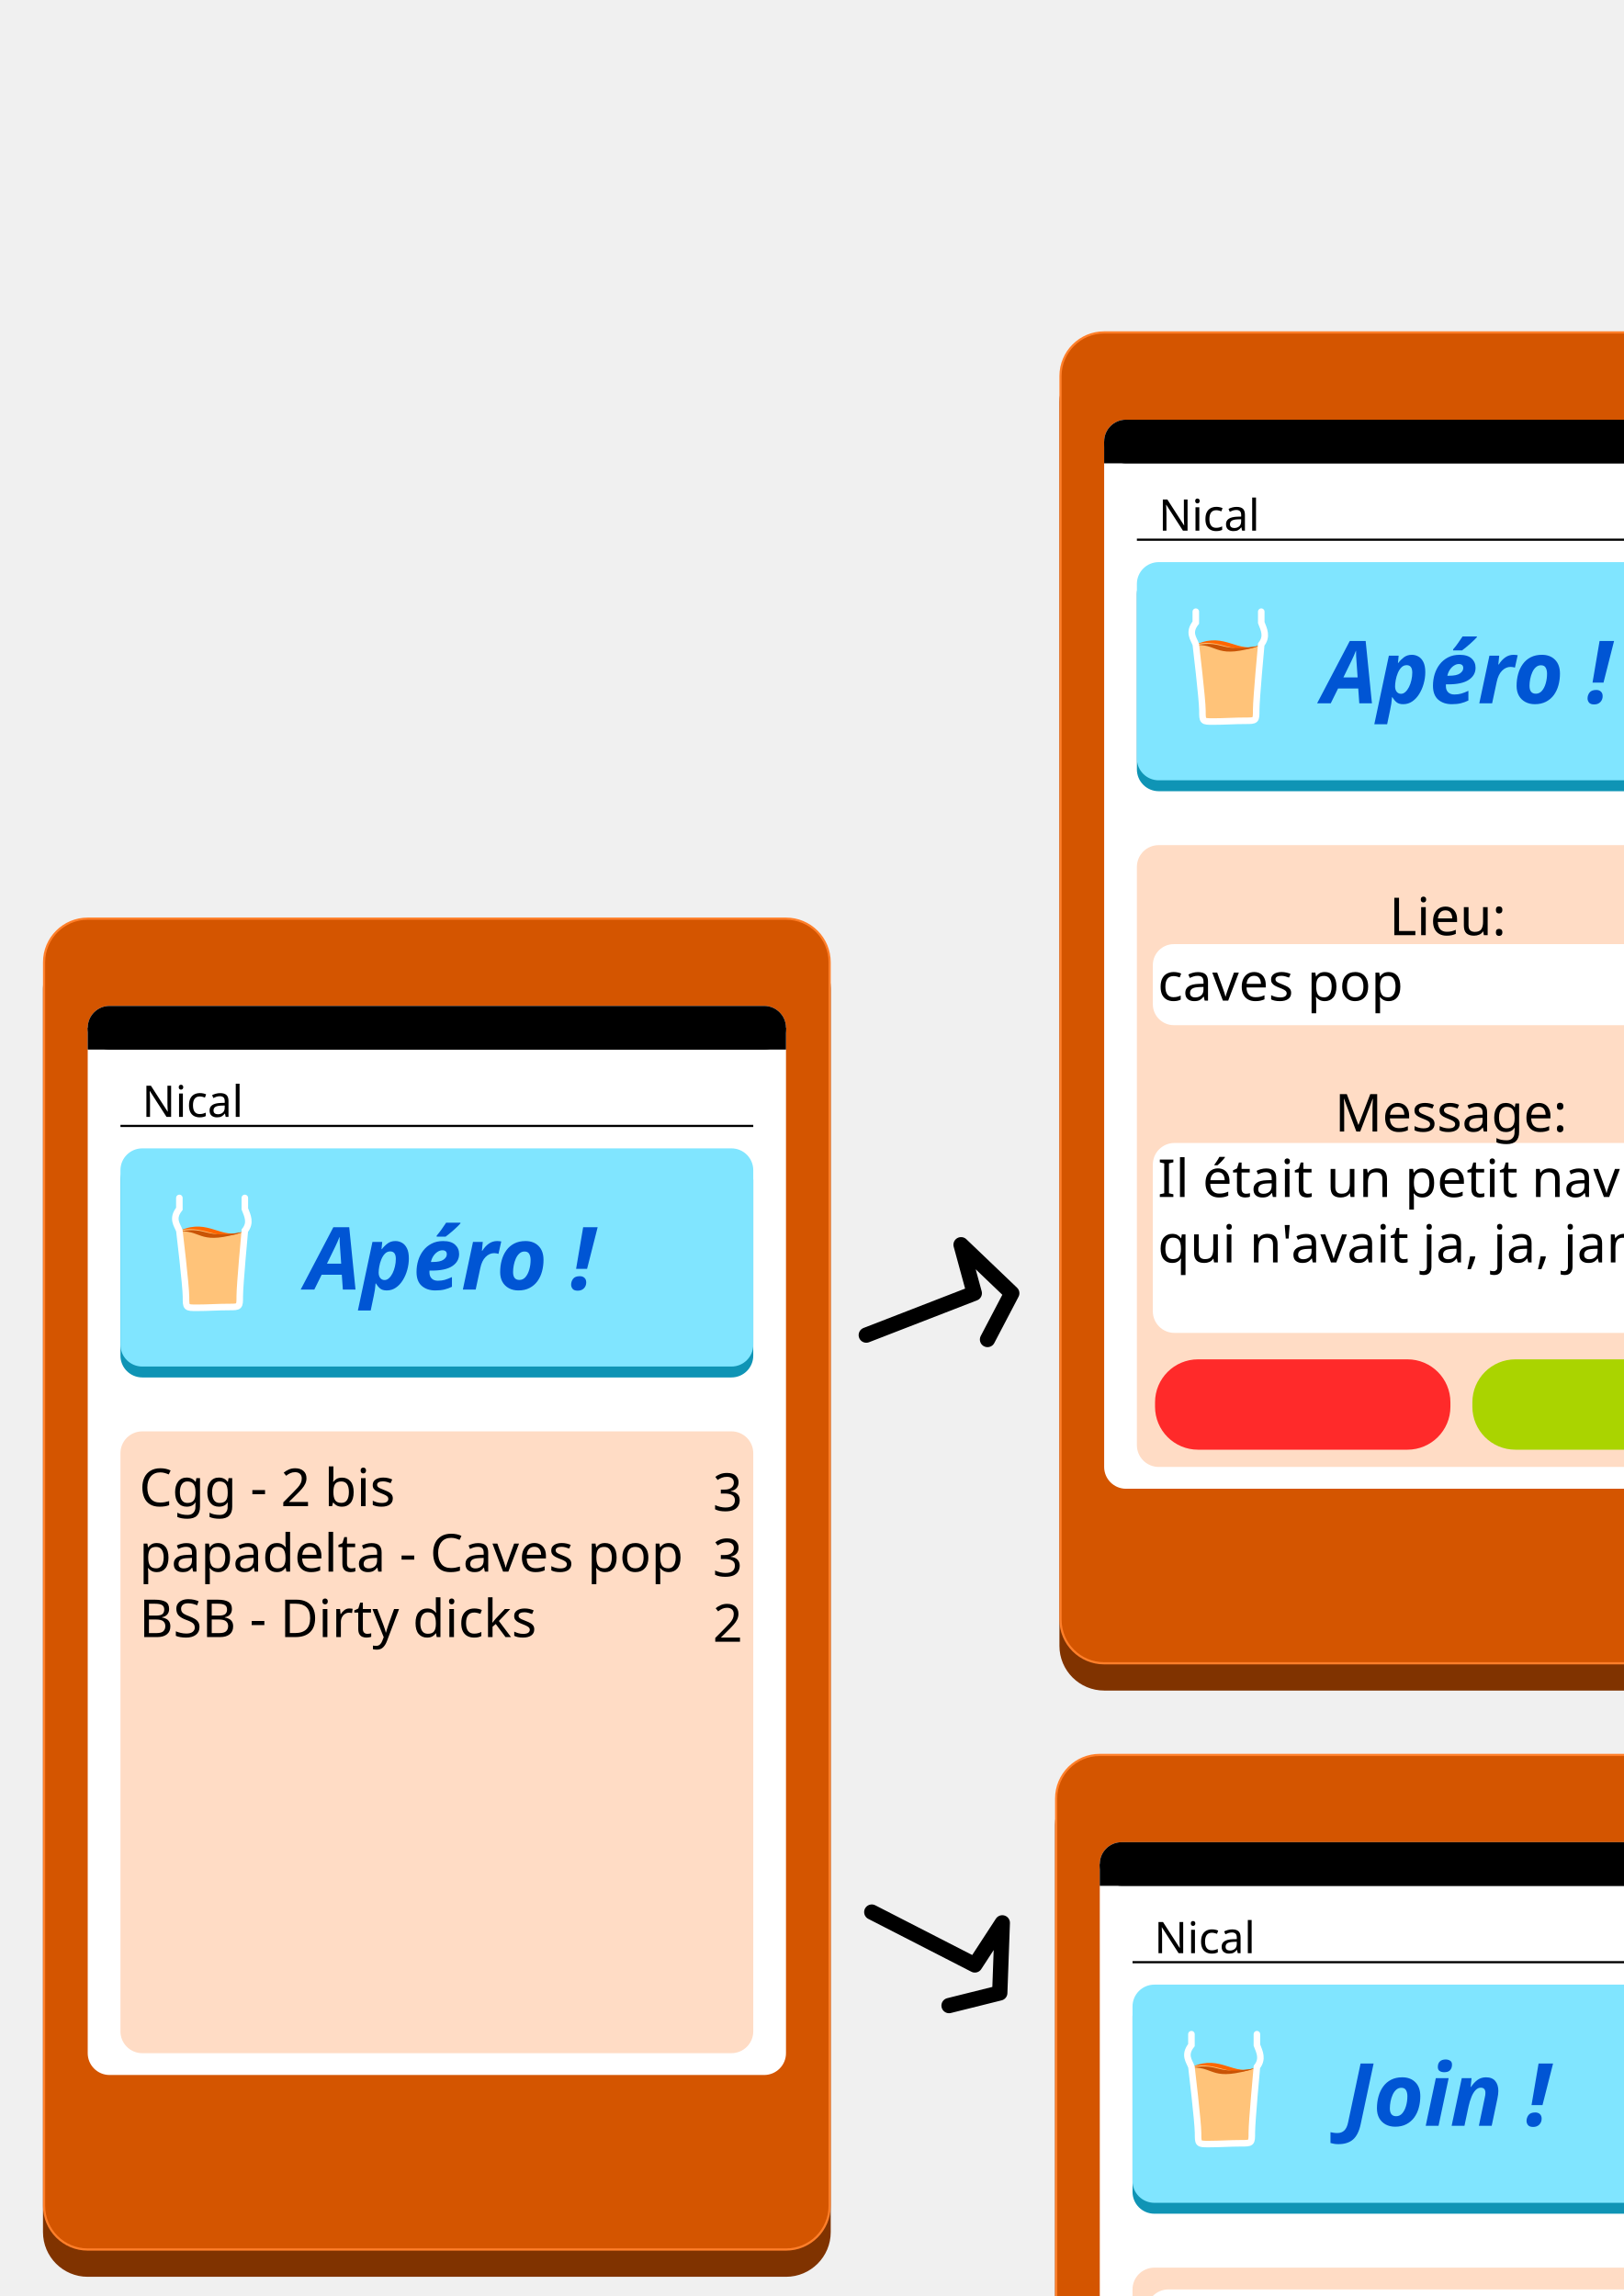
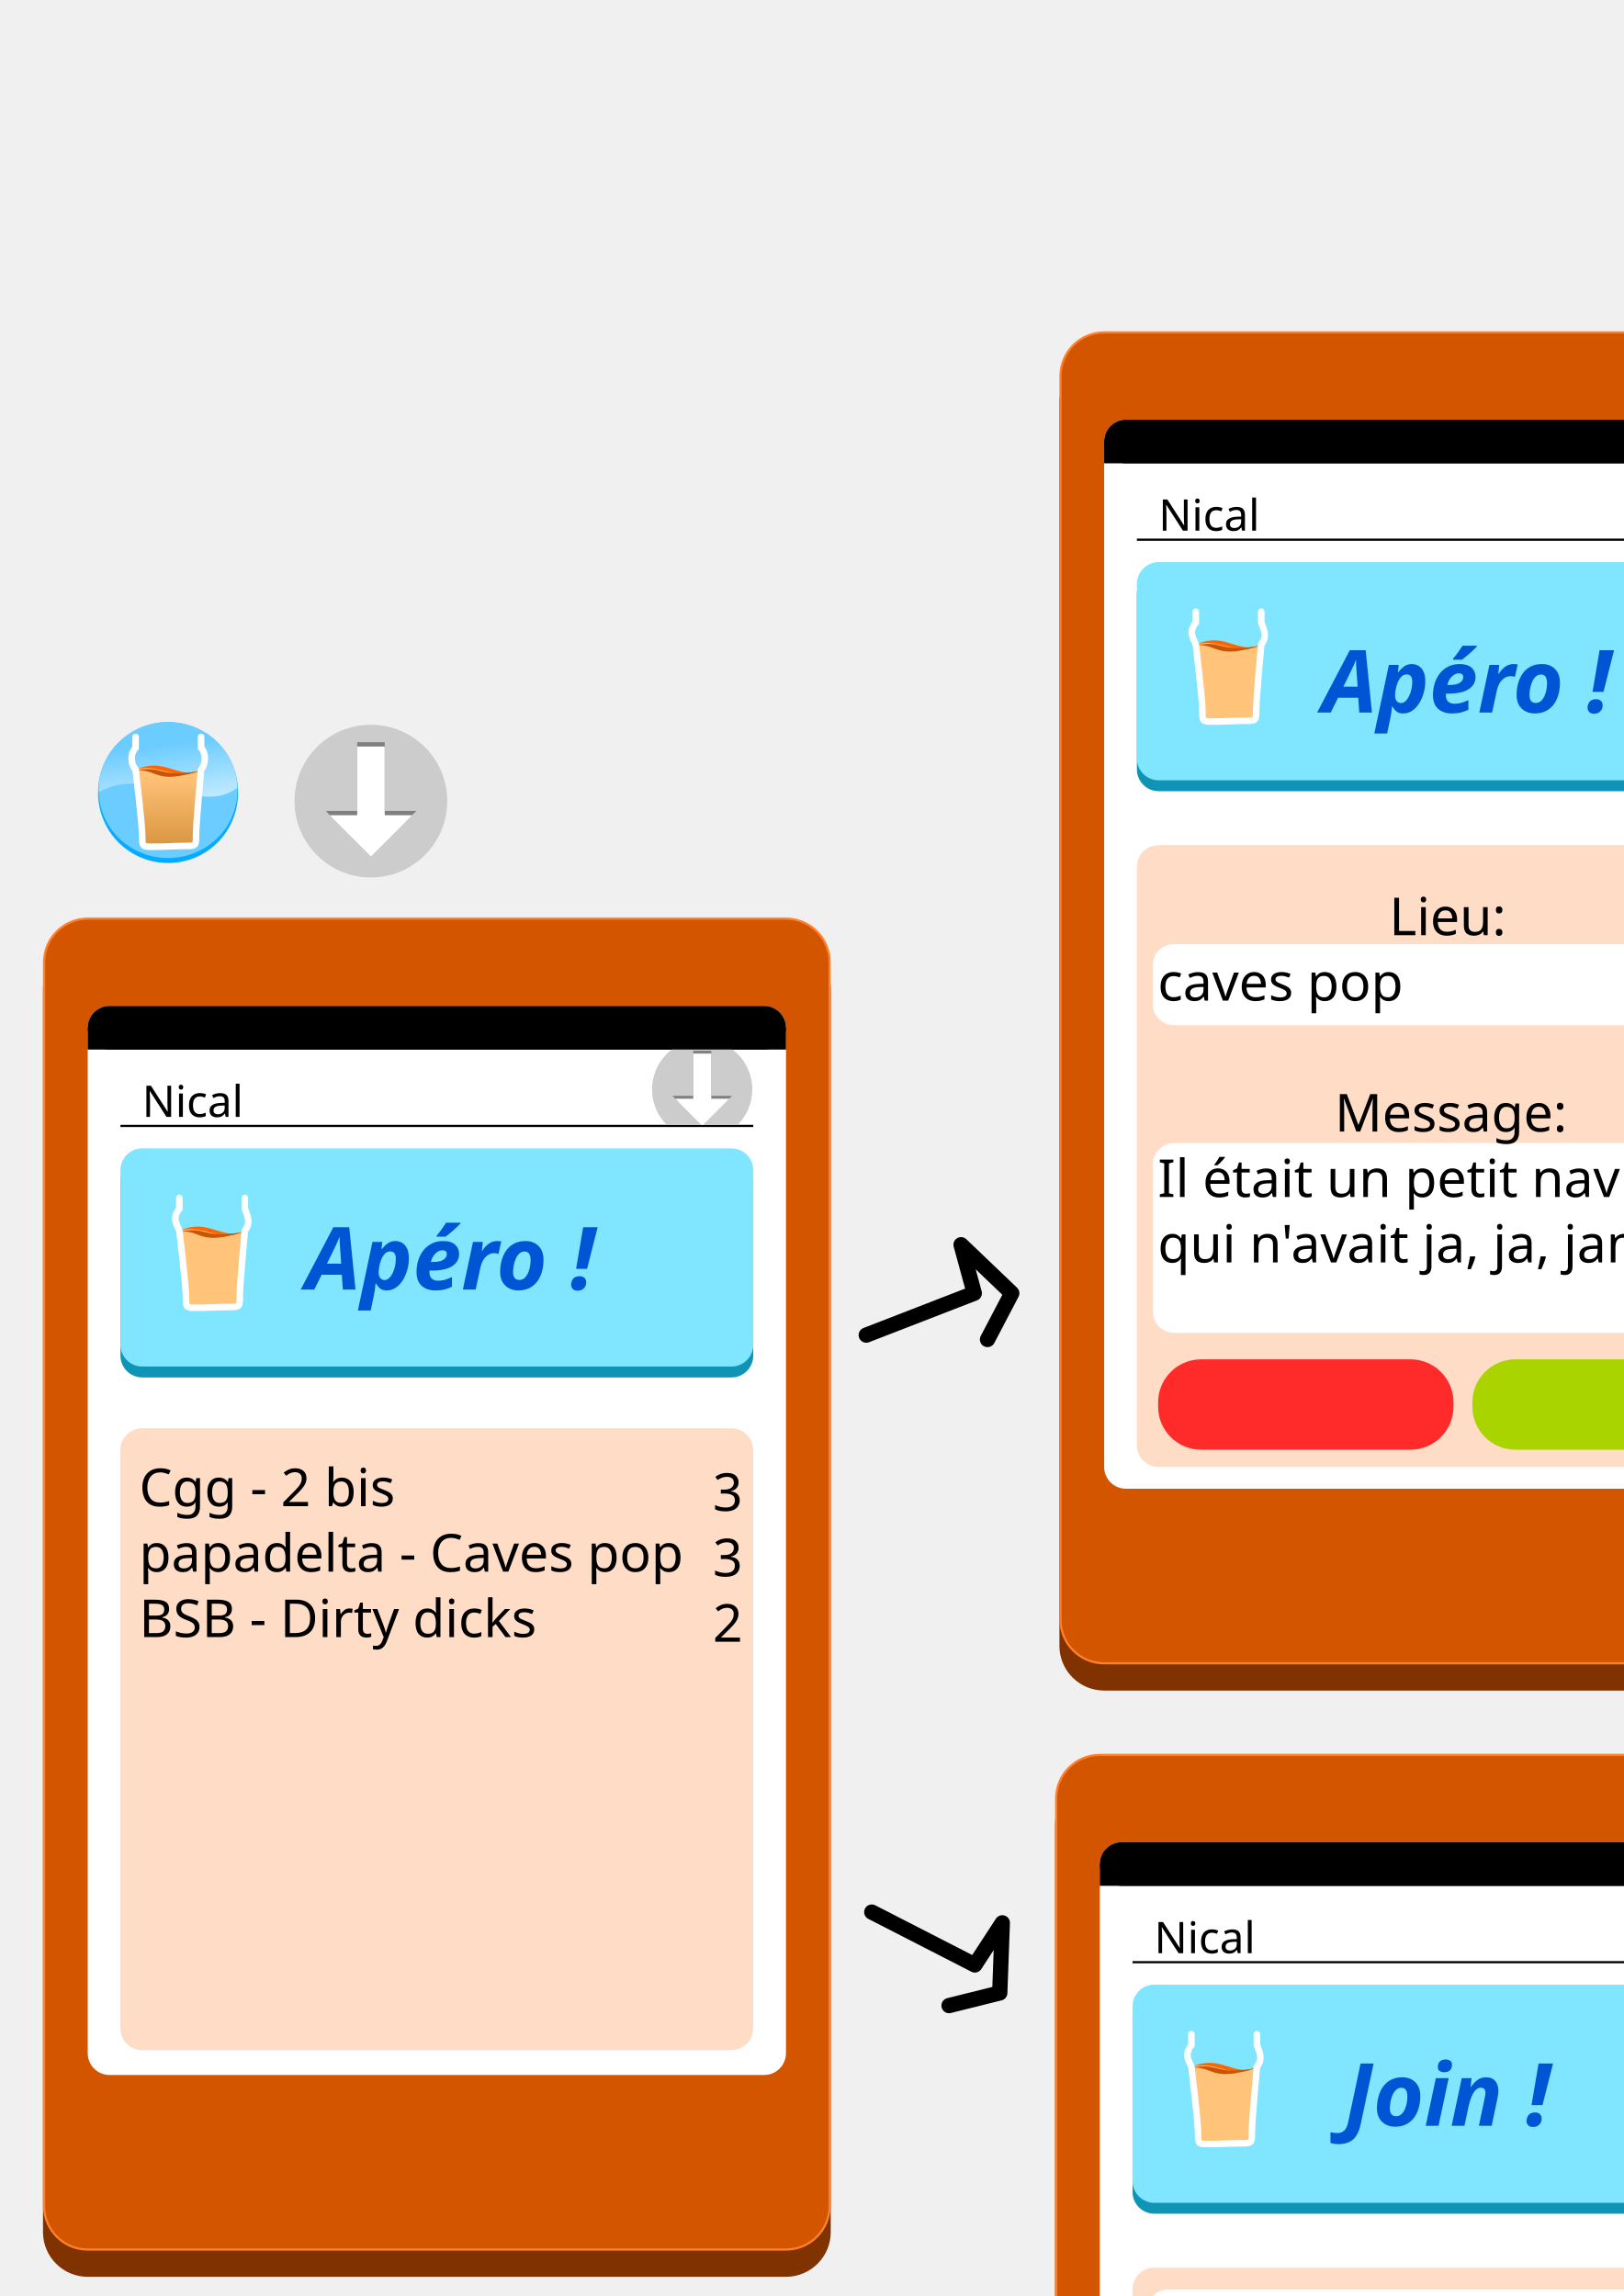
- <svg xmlns="http://www.w3.org/2000/svg" width="744.094" height="1052.362" id="svg2" version="1.1">
-   <defs id="defs4" />
+ <svg xmlns="http://www.w3.org/2000/svg" xmlns:xlink="http://www.w3.org/1999/xlink" width="744.094" height="1052.362" id="svg2" version="1.1">
+   <defs id="defs4">
+     <linearGradient id="linearGradient4009">
+       <stop style="stop-color:#dc9742;stop-opacity:1" offset="0" id="stop4011" />
+       <stop style="stop-color:#ffc379;stop-opacity:1" offset="1" id="stop4013" />
+     </linearGradient>
+     <linearGradient id="linearGradient4001">
+       <stop style="stop-color:#ffffff;stop-opacity:1;" offset="0" id="stop4003" />
+       <stop style="stop-color:#ffffff;stop-opacity:0;" offset="1" id="stop4005" />
+     </linearGradient>
+     <linearGradient xlink:href="#linearGradient4001" id="linearGradient4007" x1="93.612" y1="385.277" x2="87.473" y2="339.473" gradientUnits="userSpaceOnUse" />
+     <linearGradient xlink:href="#linearGradient4009" id="linearGradient4015" x1="66.816" y1="363.599" x2="66.638" y2="332.26" gradientUnits="userSpaceOnUse" />
+     <clipPath clipPathUnits="userSpaceOnUse" id="clipPath4036">
+       <rect style="fill:#808080;fill-opacity:1;stroke:none" id="rect4038" width="76.346" height="52.548" x="214.096" y="261.564" ry="0" />
+     </clipPath>
+   </defs>
  <g id="layer1">
+     <path transform="matrix(1.276382,0,0,1.276382,1.920052,-91.73009)" d="m 83.969,356.493 a 25.128,25.128 0 1 1 -50.255,0 25.128,25.128 0 1 1 50.255,0 z" id="path3993" style="fill:#06aaff;fill-opacity:1;stroke:none" />
+     <path style="fill:#6bccff;fill-opacity:1;stroke:none" id="path3991" d="m 83.759,356.493 a 24.918,24.288 0 1 1 -49.835,0 24.918,24.288 0 1 1 49.835,0 z" transform="matrix(1.276382,0,0,1.276382,1.920052,-92.92651)" />
    <rect ry="20" y="433.063" x="20.198" height="610" width="360" id="rect3759" style="fill:#803300;fill-opacity:1;stroke:#803300" />
    <rect style="fill:#d45500;fill-opacity:1;stroke:#ff7f2a" id="rect2987" width="360" height="610" x="20.198" y="421.063" ry="20" />
    <rect style="fill:#ffffff;fill-opacity:1;stroke:none" id="rect3757" width="320" height="490" x="40.198" y="461.063" ry="10" />
    <g id="g3765" transform="translate(-79.80205,268.7006)">
      <rect ry="10" y="192.362" x="120" height="20" width="320" id="rect3761" style="fill:#000000;fill-opacity:1;stroke:none" />
      <rect ry="0" y="202.362" x="120" height="10" width="320" id="rect3763" style="fill:#000000;fill-opacity:1;stroke:none" />
    </g>
    <path style="fill:none;stroke:#000000;stroke-width:1px;stroke-linecap:butt;stroke-linejoin:miter;stroke-opacity:1" d="m 55.198,516.063 290,0" id="path3769" />
    <text xml:space="preserve" style="font-size:40px;font-style:normal;font-variant:normal;font-weight:normal;font-stretch:normal;line-height:125%;letter-spacing:0px;word-spacing:0px;fill:#000000;fill-opacity:1;stroke:none;font-family:Fira Sans;-inkscape-font-specification:Fira Sans" x="65.155" y="511.931" id="text3771">
      <tspan id="tspan3773" x="65.155" y="511.931" style="font-size:20px">Nical</tspan>
    </text>
    <g id="g3779" transform="translate(-79.80205,253.9863)">
      <rect style="fill:#0f94b5;fill-opacity:1;stroke:none" id="rect3777" width="290" height="100.495" x="135" y="276.867" ry="10" />
      <rect ry="10" y="272.362" x="135" height="100" width="290" id="rect3775" style="fill:#80e5ff;fill-opacity:1;stroke:none" />
    </g>
-     <rect ry="10" y="656.063" x="55.198" height="285" width="290" id="rect3787" style="fill:#ffdcc5;fill-opacity:1;stroke:none" />
+     <rect ry="10" y="656.063" x="55.198" height="285" width="290" id="rect3787" style="fill:#ff0000;fill-opacity:0;stroke:none" />
    <text xml:space="preserve" style="font-size:40px;font-style:normal;font-variant:normal;font-weight:normal;font-stretch:normal;line-height:125%;letter-spacing:0px;word-spacing:0px;fill:#0055d4;fill-opacity:1;stroke:none;font-family:Fira Sans;-inkscape-font-specification:Fira Sans" x="140.198" y="591.063" id="text3789">
      <tspan id="tspan3791" x="140.198" y="591.063" style="font-style:italic;font-weight:bold;fill:#0055d4;fill-opacity:1;-inkscape-font-specification:Fira Sans Bold Italic">Apéro !</tspan>
    </text>
+     <rect ry="10" y="654.649" x="55.148" height="285" width="290" id="rect4040" style="fill:#ffdcc5;fill-opacity:1;stroke:none" />
    <text xml:space="preserve" style="font-size:40px;font-style:normal;font-variant:normal;font-weight:normal;font-stretch:normal;line-height:125%;letter-spacing:0px;word-spacing:0px;fill:#000000;fill-opacity:1;stroke:none;font-family:Fira Sans;-inkscape-font-specification:Fira Sans" x="63.769" y="690.348" id="text3799">
      <tspan id="tspan3801" x="63.769" y="690.348" style="font-size:24px">Cgg - 2 bis</tspan>
      <tspan x="63.769" y="720.348" style="font-size:24px" id="tspan3807">papadelta - Caves pop</tspan>
      <tspan x="63.769" y="750.348" style="font-size:24px" id="tspan3805">BSB - Dirty dicks</tspan>
    </text>
    <text xml:space="preserve" style="font-size:40px;font-style:normal;font-variant:normal;font-weight:normal;font-stretch:normal;line-height:125%;letter-spacing:0px;word-spacing:0px;fill:#000000;fill-opacity:1;stroke:none;font-family:Fira Sans;-inkscape-font-specification:Fira Sans" x="326.627" y="692.491" id="text3849">
      <tspan id="tspan3851" x="326.627" y="692.491" style="font-size:24px">3</tspan>
      <tspan x="326.627" y="722.491" id="tspan3853" style="font-size:24px">3</tspan>
      <tspan x="326.627" y="752.491" id="tspan3855" style="font-size:24px">2</tspan>
    </text>
    <path style="fill:#ffc379;fill-opacity:1;stroke:none" d="m 82.198,564.063 c 15,-5 20,5 30,0 l -2.715,34.811 -23.813,-0.063 z" id="path3859" />
    <path style="fill:#ff6600;stroke:none" d="m 82.711,563.951 c 13.036,-5.714 18.857,4.739 28.946,0.364 -10.625,5.714 -17.961,-3.201 -28.946,-0.364 z" id="path3861" />
    <path id="path3863" d="m 82.774,564.33 c 12.594,-2.179 10.397,3.792 28.883,0.301 -20.285,6.346 -18.529,-0.36 -28.883,-0.301 z" style="fill:#c95406;fill-opacity:1;stroke:none" />
    <path style="fill:none;stroke:#ffffff;stroke-width:3;stroke-linecap:round;stroke-linejoin:miter;stroke-opacity:1" d="m 82.198,549.063 0,5 c -3.613,4.559 -0.991,7.305 0,10 0,0 3.036,25.357 3.036,30.357 0,5 0,5 5,5 5,0 9.643,-0.357 14.643,-0.357 5,0 5,0 5,-5 0,-5 2.321,-30 2.321,-30 2.9,-3.656 1.238,-6.804 0,-10 l 0,-5" id="path3857" />
    <rect style="fill:#803300;fill-opacity:1;stroke:#803300" id="rect3018" width="360" height="610" x="486" y="164.362" ry="20" />
    <rect ry="20" y="152.362" x="486" height="610" width="360" id="rect3020" style="fill:#d45500;fill-opacity:1;stroke:#ff7f2a" />
    <rect ry="10" y="192.362" x="506" height="490" width="320" id="rect3022" style="fill:#ffffff;fill-opacity:1;stroke:none" />
    <g id="g3024" transform="translate(386,0)">
      <rect style="fill:#000000;fill-opacity:1;stroke:none" id="rect3026" width="320" height="20" x="120" y="192.362" ry="10" />
      <rect style="fill:#000000;fill-opacity:1;stroke:none" id="rect3028" width="320" height="10" x="120" y="202.362" ry="0" />
    </g>
    <path id="path3030" d="m 521,247.362 290,0" style="fill:none;stroke:#000000;stroke-width:1px;stroke-linecap:butt;stroke-linejoin:miter;stroke-opacity:1" />
    <text id="text3032" y="243.23" x="530.957" style="font-size:40px;font-style:normal;font-variant:normal;font-weight:normal;font-stretch:normal;line-height:125%;letter-spacing:0px;word-spacing:0px;fill:#000000;fill-opacity:1;stroke:none;font-family:Fira Sans;-inkscape-font-specification:Fira Sans" xml:space="preserve">
      <tspan style="font-size:20px" y="243.23" x="530.957" id="tspan3034">Nical</tspan>
    </text>
    <g transform="translate(386,-14.71429)" id="g3036">
      <rect ry="10" y="276.867" x="135" height="100.495" width="290" id="rect3038" style="fill:#0f94b5;fill-opacity:1;stroke:none" />
      <rect style="fill:#80e5ff;fill-opacity:1;stroke:none" id="rect3040" width="290" height="100" x="135" y="272.362" ry="10" />
    </g>
    <rect style="fill:#ffdcc5;fill-opacity:1;stroke:none" id="rect3042" width="290" height="285" x="521" y="387.362" ry="10" />
-     <text id="text3044" y="322.362" x="606" style="font-size:40px;font-style:normal;font-variant:normal;font-weight:normal;font-stretch:normal;line-height:125%;letter-spacing:0px;word-spacing:0px;fill:#0055d4;fill-opacity:1;stroke:none;font-family:Fira Sans;-inkscape-font-specification:Fira Sans" xml:space="preserve">
-       <tspan style="font-style:italic;font-weight:bold;fill:#0055d4;fill-opacity:1;-inkscape-font-specification:Fira Sans Bold Italic" y="322.362" x="606" id="tspan3046">Apéro !</tspan>
+     <text id="text3044" y="326.605" x="606" style="font-size:40px;font-style:normal;font-variant:normal;font-weight:normal;font-stretch:normal;line-height:125%;letter-spacing:0px;word-spacing:0px;fill:#0055d4;fill-opacity:1;stroke:none;font-family:Fira Sans;-inkscape-font-specification:Fira Sans" xml:space="preserve">
+       <tspan style="font-style:italic;font-weight:bold;fill:#0055d4;fill-opacity:1;-inkscape-font-specification:Fira Sans Bold Italic" y="326.605" x="606" id="tspan3046">Apéro !</tspan>
    </text>
    <rect style="fill:#ffffff;fill-opacity:1;stroke:none" id="rect3163" width="273.751" height="87.046" x="528.31" y="523.879" ry="9.898" />
    <rect ry="9.596" y="432.744" x="528.31" height="37.131" width="273.751" id="rect3165" style="fill:#ffffff;fill-opacity:1;stroke:none" />
    <text id="text3048" y="428.638" x="530.561" style="font-size:40px;font-style:normal;font-variant:normal;font-weight:normal;font-stretch:normal;line-height:125%;letter-spacing:0px;word-spacing:0px;fill:#000000;fill-opacity:1;stroke:none;font-family:Fira Sans;-inkscape-font-specification:Fira Sans" xml:space="preserve">
      <tspan id="tspan3054" style="font-size:24px" y="428.638" x="530.561">                 Lieu:</tspan>
      <tspan style="font-size:24px" y="458.638" x="530.561" id="tspan3079">caves pop</tspan>
      <tspan style="font-size:24px" y="488.638" x="530.561" id="tspan3169" />
      <tspan style="font-size:24px" y="518.638" x="530.561" id="tspan3138">             Message:</tspan>
      <tspan style="font-size:24px" y="548.638" x="530.561" id="tspan3097">Il était un petit navireuh,</tspan>
      <tspan style="font-size:24px" y="578.638" x="530.561" id="tspan3099">qui n'avait ja, ja, jamais...</tspan>
      <tspan style="font-size:24px" y="608.638" x="530.561" id="tspan3083" />
      <tspan style="font-size:24px" y="638.638" x="530.561" id="tspan3085" />
      <tspan style="font-size:24px" y="668.638" x="530.561" id="tspan3087" />
      <tspan style="font-size:24px" y="698.638" x="530.561" id="tspan3089" />
    </text>
    <path id="path3064" d="m 548,295.362 c 15,-5 20,5 30,0 l -2.715,34.811 -23.813,-0.063 z" style="fill:#ffc379;fill-opacity:1;stroke:none" />
    <path id="path3066" d="m 548.513,295.251 c 13.036,-5.714 18.857,4.739 28.946,0.364 -10.625,5.714 -17.961,-3.201 -28.946,-0.364 z" style="fill:#ff6600;stroke:none" />
    <path style="fill:#c95406;fill-opacity:1;stroke:none" d="m 548.577,295.629 c 12.594,-2.179 10.397,3.792 28.883,0.301 -20.285,6.346 -18.529,-0.36 -28.883,-0.301 z" id="path3068" />
    <path id="path3070" d="m 548,280.362 0,5 c -3.613,4.559 -0.991,7.305 0,10 0,0 3.036,25.357 3.036,30.357 0,5 0,5 5,5 5,0 9.643,-0.357 14.643,-0.357 5,0 5,0 5,-5 0,-5 2.321,-30 2.321,-30 2.9,-3.656 1.238,-6.804 0,-10 l 0,-5" style="fill:none;stroke:#ffffff;stroke-width:3;stroke-linecap:round;stroke-linejoin:miter;stroke-opacity:1" />
    <rect style="fill:#aad400;fill-opacity:1;stroke:none" id="rect3091" width="128.289" height="41.416" x="674.741" y="623.047" ry="19.698" />
-     <rect style="fill:#ff2a2a;fill-opacity:1;stroke:none;stroke-width:3;stroke-linecap:round;stroke-linejoin:round;stroke-miterlimit:4;stroke-dasharray:none" id="rect3093" width="135.361" height="41.416" x="529.32" y="623.047" ry="19.698" />
+     <rect style="fill:#ff2a2a;fill-opacity:1;stroke:none" id="rect3093" width="135.361" height="41.416" x="530.734" y="623.047" ry="19.698" />
    <rect ry="20" y="422.961" x="951.863" height="610" width="360" id="rect3101" style="fill:#803300;fill-opacity:1;stroke:#803300" />
    <rect style="fill:#d45500;fill-opacity:1;stroke:#ff7f2a" id="rect3103" width="360" height="610" x="951.863" y="410.961" ry="20" />
    <rect style="fill:#ffffff;fill-opacity:1;stroke:none" id="rect3105" width="320" height="490" x="971.863" y="450.961" ry="10" />
    <g transform="translate(851.863,258.599)" id="g3107">
      <rect ry="10" y="192.362" x="120" height="20" width="320" id="rect3109" style="fill:#000000;fill-opacity:1;stroke:none" />
      <rect ry="0" y="202.362" x="120" height="10" width="320" id="rect3111" style="fill:#000000;fill-opacity:1;stroke:none" />
    </g>
    <path style="fill:none;stroke:#000000;stroke-width:1px;stroke-linecap:butt;stroke-linejoin:miter;stroke-opacity:1" d="m 986.863,505.961 290,0" id="path3113" />
    <text xml:space="preserve" style="font-size:40px;font-style:normal;font-variant:normal;font-weight:normal;font-stretch:normal;line-height:125%;letter-spacing:0px;word-spacing:0px;fill:#000000;fill-opacity:1;stroke:none;font-family:Fira Sans;-inkscape-font-specification:Fira Sans" x="996.82" y="501.829" id="text3115">
      <tspan id="tspan3117" x="996.82" y="501.829" style="font-size:20px">Nical</tspan>
    </text>
    <g id="g3119" transform="translate(851.863,243.8848)">
      <rect style="fill:#0f94b5;fill-opacity:1;stroke:none" id="rect3121" width="290" height="100.495" x="135" y="276.867" ry="10" />
      <rect ry="10" y="272.362" x="135" height="100" width="290" id="rect3123" style="fill:#80e5ff;fill-opacity:1;stroke:none" />
    </g>
    <rect ry="10" y="750.007" x="988.883" height="178.934" width="286.969" id="rect3125" style="fill:#ffdcc5;fill-opacity:1;stroke:none" />
    <text xml:space="preserve" style="font-size:40px;font-style:normal;font-variant:normal;font-weight:normal;font-stretch:normal;line-height:125%;letter-spacing:0px;word-spacing:0px;fill:none;stroke:none;font-family:Fira Sans;-inkscape-font-specification:Fira Sans" x="1053.863" y="580.961" id="text3127">
      <tspan id="tspan3129" x="1053.863" y="580.961" style="font-style:italic;font-weight:bold;fill:none;stroke:none;-inkscape-font-specification:Fira Sans Bold Italic">En Apéro</tspan>
    </text>
    <path style="fill:#ffc379;fill-opacity:1;stroke:none" d="m 1013.863,553.961 c 15,-5 20,5 30,0 l -2.715,34.811 -23.813,-0.063 z" id="path3155" />
    <path style="fill:#ff6600;stroke:none" d="m 1014.376,553.85 c 13.036,-5.714 18.857,4.739 28.946,0.364 -10.625,5.714 -17.961,-3.201 -28.946,-0.364 z" id="path3157" />
    <path id="path3159" d="m 1014.439,554.228 c 12.594,-2.179 10.397,3.792 28.883,0.301 -20.285,6.346 -18.529,-0.36 -28.883,-0.301 z" style="fill:#c95406;fill-opacity:1;stroke:none" />
    <path style="fill:none;stroke:#ffffff;stroke-width:3;stroke-linecap:round;stroke-linejoin:miter;stroke-opacity:1" d="m 1013.863,538.961 0,5 c -3.613,4.559 -0.991,7.305 0,10 0,0 3.036,25.357 3.036,30.357 0,5 0,5 5,5 5,0 9.643,-0.357 14.643,-0.357 5,0 5,0 5,-5 0,-5 2.321,-30 2.321,-30 2.9,-3.656 1.238,-6.804 0,-10 l 0,-5" id="path3161" />
    <g id="g3939" transform="translate(79.86297,266.599)">
      <path id="path3167" d="m 1152.331,313.688 26.643,-23.865" style="fill:none;stroke:#ff0000;stroke-width:7;stroke-linecap:round;stroke-linejoin:miter;stroke-miterlimit:4;stroke-opacity:1;stroke-dasharray:none" />
      <path id="path3169" d="m 1152.458,289.823 26.138,24.244" style="fill:none;stroke:#ff0000;stroke-width:7;stroke-linecap:round;stroke-linejoin:miter;stroke-miterlimit:4;stroke-opacity:1;stroke-dasharray:none" />
    </g>
    <text xml:space="preserve" style="font-size:40px;font-style:normal;font-variant:normal;font-weight:normal;font-stretch:normal;line-height:125%;letter-spacing:0px;word-spacing:0px;fill:#000000;fill-opacity:1;stroke:none;font-family:Fira Sans;-inkscape-font-specification:Fira Sans" x="1253.402" y="784.824" id="text3849-7">
      <tspan id="tspan3851-7" x="1253.402" y="784.824" style="font-size:24px">3</tspan>
      <tspan x="1253.402" y="814.824" id="tspan3853-3" style="font-size:24px">3</tspan>
      <tspan x="1253.402" y="844.824" id="tspan3855-9" style="font-size:24px">2</tspan>
    </text>
    <rect style="fill:#ffffff;fill-opacity:1;stroke:none" id="rect3984" width="276.782" height="54.548" x="992.98" y="652.342" ry="10" />
    <text xml:space="preserve" style="font-size:40px;font-style:normal;font-variant:normal;font-weight:normal;font-stretch:normal;line-height:125%;letter-spacing:0px;word-spacing:0px;fill:#000000;fill-opacity:1;stroke:none;font-family:Fira Sans;-inkscape-font-specification:Fira Sans" x="992.565" y="785.935" id="text3799-2">
      <tspan id="tspan3801-1" x="992.565" y="785.935" style="font-size:24px">Nical - ici</tspan>
      <tspan x="992.565" y="815.935" style="font-size:24px" id="tspan3982">Cgg - 2 bis</tspan>
      <tspan x="992.565" y="845.935" style="font-size:24px" id="tspan3807-0">papadelta - Caves pop</tspan>
      <tspan x="992.565" y="875.935" style="font-size:24px" id="tspan3805-5">BSB - Dirty dicks</tspan>
    </text>
    <text xml:space="preserve" style="font-size:40px;font-style:normal;font-variant:normal;font-weight:normal;font-stretch:normal;line-height:125%;letter-spacing:0px;word-spacing:0px;fill:#0055d4;fill-opacity:1;stroke:none;font-family:Fira Sans;-inkscape-font-specification:Fira Sans" x="1047.701" y="578.941" id="text3986">
      <tspan id="tspan3988" x="1047.701" y="578.941" style="font-style:italic;font-weight:bold;fill:#0055d4;fill-opacity:1;-inkscape-font-specification:Fira Sans Bold Italic">caves pop</tspan>
    </text>
-     <rect style="fill:#e3e2db;stroke:none" id="rect3990" width="285.761" height="101.015" x="987.909" y="634.159" ry="10" />
+     <rect style="fill:#e3e2db;stroke:none" id="rect3990" width="285.761" height="101.015" x="985.909" y="632.159" ry="10" />
    <rect style="fill:#803300;fill-opacity:1;stroke:#803300" id="rect3992" width="360" height="610" x="484" y="816.362" ry="20" />
    <rect ry="20" y="804.362" x="484" height="610" width="360" id="rect3994" style="fill:#d45500;fill-opacity:1;stroke:#ff7f2a" />
    <rect ry="10" y="844.362" x="504" height="490" width="320" id="rect3996" style="fill:#ffffff;fill-opacity:1;stroke:none" />
    <g id="g3998" transform="translate(384,652)">
      <rect style="fill:#000000;fill-opacity:1;stroke:none" id="rect4000" width="320" height="20" x="120" y="192.362" ry="10" />
      <rect style="fill:#000000;fill-opacity:1;stroke:none" id="rect4002" width="320" height="10" x="120" y="202.362" ry="0" />
    </g>
    <path id="path4004" d="m 519,899.362 290,0" style="fill:none;stroke:#000000;stroke-width:1px;stroke-linecap:butt;stroke-linejoin:miter;stroke-opacity:1" />
    <text id="text4006" y="895.23" x="528.957" style="font-size:40px;font-style:normal;font-variant:normal;font-weight:normal;font-stretch:normal;line-height:125%;letter-spacing:0px;word-spacing:0px;fill:#000000;fill-opacity:1;stroke:none;font-family:Fira Sans;-inkscape-font-specification:Fira Sans" xml:space="preserve">
      <tspan style="font-size:20px" y="895.23" x="528.957" id="tspan4008">Nical</tspan>
    </text>
    <g transform="translate(384,637.2857)" id="g4010">
      <rect ry="10" y="276.867" x="135" height="100.495" width="290" id="rect4012" style="fill:#0f94b5;fill-opacity:1;stroke:none" />
      <rect style="fill:#80e5ff;fill-opacity:1;stroke:none" id="rect4014" width="290" height="100" x="135" y="272.362" ry="10" />
    </g>
    <rect style="fill:#ffdcc5;fill-opacity:1;stroke:none" id="rect4016" width="290" height="285" x="519" y="1039.362" ry="10" />
    <text id="text4018" y="974.362" x="616" style="font-size:40px;font-style:normal;font-variant:normal;font-weight:normal;font-stretch:normal;line-height:125%;letter-spacing:0px;word-spacing:0px;fill:#0055d4;fill-opacity:1;stroke:none;font-family:Fira Sans;-inkscape-font-specification:Fira Sans" xml:space="preserve">
      <tspan style="font-style:italic;font-weight:bold;fill:#0055d4;fill-opacity:1;-inkscape-font-specification:Fira Sans Bold Italic" y="974.362" x="616" id="tspan4020">Join !</tspan>
    </text>
    <rect style="fill:#ffffff;fill-opacity:1;stroke:none" id="rect4050" width="274.762" height="55.558" x="525.442" y="1049.352" ry="10" />
    <text id="text4022" y="1073.648" x="527.571" style="font-size:40px;font-style:normal;font-variant:normal;font-weight:normal;font-stretch:normal;line-height:125%;letter-spacing:0px;word-spacing:0px;fill:#000000;fill-opacity:1;stroke:none;font-family:Fira Sans;-inkscape-font-specification:Fira Sans" xml:space="preserve">
      <tspan style="font-size:24px" y="1073.648" x="527.571" id="tspan4024">Cgg - 2 bis</tspan>
      <tspan id="tspan4026" style="font-size:24px" y="1103.648" x="527.571" />
      <tspan style="font-size:24px" y="1133.648" x="527.571" id="tspan4046">papadelta - Caves pop</tspan>
      <tspan id="tspan4028" style="font-size:24px" y="1163.648" x="527.571">BSB - Dirty dicks</tspan>
    </text>
    <text id="text4030" y="1075.791" x="784.429" style="font-size:40px;font-style:normal;font-variant:normal;font-weight:normal;font-stretch:normal;line-height:125%;letter-spacing:0px;word-spacing:0px;fill:#000000;fill-opacity:1;stroke:none;font-family:Fira Sans;-inkscape-font-specification:Fira Sans" xml:space="preserve">
      <tspan style="font-size:24px" y="1075.791" x="784.429" id="tspan4032">3</tspan>
      <tspan style="font-size:24px" id="tspan4034" y="1105.791" x="784.429" />
      <tspan style="font-size:24px" y="1135.791" x="784.429" id="tspan4048">3</tspan>
      <tspan style="font-size:24px" id="tspan4036" y="1165.791" x="784.429">2</tspan>
    </text>
    <path id="path4038" d="m 546,947.362 c 15,-5 20,5 30,0 l -2.715,34.811 -23.813,-0.063 z" style="fill:#ffc379;fill-opacity:1;stroke:none" />
    <path id="path4040" d="m 546.513,947.251 c 13.036,-5.714 18.857,4.739 28.946,0.364 -10.625,5.714 -17.961,-3.201 -28.946,-0.364 z" style="fill:#ff6600;stroke:none" />
    <path style="fill:#c95406;fill-opacity:1;stroke:none" d="m 546.577,947.629 c 12.594,-2.179 10.397,3.792 28.883,0.301 -20.285,6.346 -18.529,-0.36 -28.883,-0.301 z" id="path4042" />
    <path id="path4044" d="m 546,932.362 0,5 c -3.613,4.559 -0.991,7.305 0,10 0,0 3.036,25.357 3.036,30.357 0,5 0,5 5,5 5,0 9.643,-0.357 14.643,-0.357 5,0 5,0 5,-5 0,-5 2.321,-30 2.321,-30 2.9,-3.656 1.238,-6.804 0,-10 l 0,-5" style="fill:none;stroke:#ffffff;stroke-width:3;stroke-linecap:round;stroke-linejoin:miter;stroke-opacity:1" />
    <path style="fill:none;stroke:#000000;stroke-width:7;stroke-linecap:round;stroke-linejoin:round;stroke-opacity:1;stroke-miterlimit:4;stroke-dasharray:none" d="m 396.99,611.936 49.497,-19.193 -6.061,-22.223 23.234,22.223 -11.112,21.213" id="path4052" />
    <path id="path4054" d="m 858.63,922.053 49.497,-19.193 -6.061,-22.223 23.234,22.223 -11.112,21.213" style="fill:none;stroke:#000000;stroke-width:7;stroke-linecap:round;stroke-linejoin:round;stroke-miterlimit:4;stroke-opacity:1;stroke-dasharray:none" />
    <path style="fill:none;stroke:#000000;stroke-width:7;stroke-linecap:round;stroke-linejoin:round;stroke-miterlimit:4;stroke-opacity:1;stroke-dasharray:none" d="m 863.173,576.38 47.236,24.23 12.578,-19.298 -1.165,32.13 -23.235,5.795" id="path4056" />
    <path id="path4058" d="m 399.513,876.395 47.236,24.23 12.578,-19.298 -1.165,32.13 -23.235,5.795" style="fill:none;stroke:#000000;stroke-width:7;stroke-linecap:round;stroke-linejoin:round;stroke-miterlimit:4;stroke-opacity:1;stroke-dasharray:none" />
    <rect style="fill:#803300;fill-opacity:1;stroke:#803300" id="rect4060" width="360" height="610" x="-486.945" y="433.063" ry="20" />
    <rect ry="20" y="421.063" x="-486.945" height="610" width="360" id="rect4062" style="fill:#d45500;fill-opacity:1;stroke:#ff7f2a" />
    <rect ry="10" y="461.063" x="-466.945" height="490" width="320" id="rect4064" style="fill:#ffffff;fill-opacity:1;stroke:none" />
    <g transform="translate(-586.9449,268.7006)" id="g4066">
      <rect style="fill:#000000;fill-opacity:1;stroke:none" id="rect4068" width="320" height="20" x="120" y="192.362" ry="10" />
      <rect style="fill:#000000;fill-opacity:1;stroke:none" id="rect4070" width="320" height="10" x="120" y="202.362" ry="0" />
    </g>
-     <path id="path4072" d="m -451.945,516.063 290,0" style="fill:none;stroke:#000000;stroke-width:1px;stroke-linecap:butt;stroke-linejoin:miter;stroke-opacity:1" />
-     <g transform="translate(-586.9449,253.9863)" id="g4078">
+     <path id="path4072" d="m -714.989,213.421 290,0" style="fill:none;stroke:#000000;stroke-width:1px;stroke-linecap:butt;stroke-linejoin:miter;stroke-opacity:1" />
+     <g transform="translate(-849.9886,-48.65541)" id="g4078">
      <rect ry="10" y="276.867" x="135" height="100.495" width="290" id="rect4080" style="fill:#0f94b5;fill-opacity:1;stroke:none" />
      <rect style="fill:#80e5ff;fill-opacity:1;stroke:none" id="rect4082" width="290" height="100" x="135" y="272.362" ry="10" />
    </g>
-     <rect style="fill:#ffdcc5;fill-opacity:1;stroke:none" id="rect4084" width="290" height="285" x="-451.945" y="656.063" ry="10" />
-     <text id="text4086" y="591.063" x="-334.945" style="font-size:40px;font-style:normal;font-variant:normal;font-weight:normal;font-stretch:normal;line-height:125%;letter-spacing:0px;word-spacing:0px;fill:#0055d4;fill-opacity:1;stroke:none;font-family:Fira Sans;-inkscape-font-specification:Fira Sans" xml:space="preserve">
-       <tspan style="font-style:italic;font-weight:bold;fill:#0055d4;fill-opacity:1;-inkscape-font-specification:Fira Sans Bold Italic" y="591.063" x="-334.945" id="tspan4088">Go !</tspan>
-     </text>
-     <text id="text4090" y="690.348" x="-413.373" style="font-size:40px;font-style:normal;font-variant:normal;font-weight:normal;font-stretch:normal;line-height:125%;letter-spacing:0px;word-spacing:0px;fill:#000000;fill-opacity:1;stroke:none;font-family:Fira Sans;-inkscape-font-specification:Fira Sans" xml:space="preserve">
-       <tspan id="tspan4096" style="font-size:24px" y="690.348" x="-413.373">What's your name?</tspan>
-       <tspan style="font-size:24px" y="720.348" x="-413.373" id="tspan4121" />
-       <tspan style="font-size:24px" y="750.348" x="-413.373" id="tspan4123" />
-     </text>
-     <rect style="fill:#ffffff;fill-opacity:1;stroke:none" id="rect3173" width="273.751" height="37.131" x="-441.437" y="796.399" ry="9.596" />
-     <text id="text4098" y="824.491" x="-431.659" style="font-size:40px;font-style:normal;font-variant:normal;font-weight:normal;font-stretch:normal;line-height:125%;letter-spacing:0px;word-spacing:0px;fill:#000000;fill-opacity:1;stroke:none;font-family:Fira Sans;-inkscape-font-specification:Fira Sans" xml:space="preserve">
-       <tspan style="font-size:24px" id="tspan4104" y="824.491" x="-431.659">Nical</tspan>
-     </text>
-     <path id="path4106" d="m -421.536,587.17 c 15,-5 13.813,5.253 23.813,0.253 l 0.063,11.451 -23.813,-0.063 z" style="fill:#ffc379;fill-opacity:1;stroke:none" />
-     <path id="path4108" d="m -421.717,586.808 c 11.749,-5.714 16.996,4.739 26.089,0.364 -9.576,5.714 -16.188,-3.201 -26.089,-0.364 z" style="fill:#ff6600;stroke:none" />
-     <path style="fill:#c95406;fill-opacity:1;stroke:none" d="m -421.66,587.187 c 11.351,-2.179 9.371,3.792 26.032,0.301 -18.282,6.346 -16.7,-0.36 -26.032,-0.301 z" id="path4110" />
-     <path id="path4112" d="m -424.945,549.063 0,5 c -3.613,4.559 -0.991,7.305 0,10 0,0 3.036,25.357 3.036,30.357 0,5 0,5 5,5 5,0 9.643,-0.357 14.643,-0.357 5,0 5,0 5,-5 0,-5 2.321,-30 2.321,-30 2.9,-3.656 1.238,-6.804 0,-10 l 0,-5" style="fill:none;stroke:#ffffff;stroke-width:3;stroke-linecap:round;stroke-linejoin:miter;stroke-opacity:1" />
+     <rect style="fill:#ffdcc5;fill-opacity:1;stroke:none" id="rect4084" width="290" height="285" x="-451.945" y="578.063" ry="10" />
+     <text id="text4086" y="288.421" x="-597.989" style="font-size:40px;font-style:normal;font-variant:normal;font-weight:normal;font-stretch:normal;line-height:125%;letter-spacing:0px;word-spacing:0px;fill:#0055d4;fill-opacity:1;stroke:none;font-family:Fira Sans;-inkscape-font-specification:Fira Sans" xml:space="preserve">
+       <tspan style="font-style:italic;font-weight:bold;fill:#0055d4;fill-opacity:1;-inkscape-font-specification:Fira Sans Bold Italic" y="288.421" x="-597.989" id="tspan4088">Go !</tspan>
+     </text>
+     <text id="text4090" y="612.348" x="-413.373" style="font-size:40px;font-style:normal;font-variant:normal;font-weight:normal;font-stretch:normal;line-height:125%;letter-spacing:0px;word-spacing:0px;fill:#000000;fill-opacity:1;stroke:none;font-family:Fira Sans;-inkscape-font-specification:Fira Sans" xml:space="preserve">
+       <tspan id="tspan4096" style="font-size:24px" y="612.348" x="-413.373">What's your name?</tspan>
+       <tspan style="font-size:24px" y="642.348" x="-413.373" id="tspan4121" />
+       <tspan style="font-size:24px" y="672.348" x="-413.373" id="tspan4123" />
+     </text>
+     <rect style="fill:#ffffff;fill-opacity:1;stroke:none" id="rect3173" width="273.751" height="37.131" x="-441.437" y="698.399" ry="9.596" />
+     <text id="text4098" y="724.491" x="-347.659" style="font-size:40px;font-style:normal;font-variant:normal;font-weight:normal;font-stretch:normal;line-height:125%;letter-spacing:0px;word-spacing:0px;fill:#000000;fill-opacity:1;stroke:none;font-family:Fira Sans;-inkscape-font-specification:Fira Sans" xml:space="preserve">
+       <tspan style="font-size:24px" id="tspan4104" y="724.491" x="-347.659">Nical</tspan>
+     </text>
+     <path id="path4106" d="m -684.579,284.528 c 15,-5 13.813,5.253 23.813,0.253 l 0.063,11.451 -23.813,-0.063 z" style="fill:#ffc379;fill-opacity:1;stroke:none" />
+     <path id="path4108" d="m -684.761,284.167 c 11.749,-5.714 16.996,4.739 26.089,0.364 -9.576,5.714 -16.188,-3.201 -26.089,-0.364 z" style="fill:#ff6600;stroke:none" />
+     <path style="fill:#c95406;fill-opacity:1;stroke:none" d="m -684.704,284.545 c 11.351,-2.179 9.371,3.792 26.032,0.301 -18.282,6.346 -16.7,-0.36 -26.032,-0.301 z" id="path4110" />
+     <path id="path4112" d="m -687.989,246.421 0,5 c -3.613,4.559 -0.991,7.305 0,10 0,0 3.036,25.357 3.036,30.357 0,5 0,5 5,5 5,0 9.643,-0.357 14.643,-0.357 5,0 5,0 5,-5 0,-5 2.321,-30 2.321,-30 2.9,-3.656 1.238,-6.804 0,-10 l 0,-5" style="fill:none;stroke:#ffffff;stroke-width:3;stroke-linecap:round;stroke-linejoin:miter;stroke-opacity:1" />
    <path id="path4114" d="m -89.326,714.14 53.088,0.175 2.459,-22.903 13.532,29.164 -18.081,15.702" style="fill:none;stroke:#000000;stroke-width:7;stroke-linecap:round;stroke-linejoin:round;stroke-miterlimit:4;stroke-opacity:1;stroke-dasharray:none" />
    <g id="g3155" transform="translate(1.515229,-6)">
      <rect style="fill:#c87137;fill-opacity:1;stroke:none" id="rect3153" width="45.962" height="45.962" x="754.584" y="430.068" ry="9.01" />
      <rect ry="9.01" y="426.068" x="754.584" height="45.962" width="45.962" id="rect3151" style="fill:#e9c6af;fill-opacity:1;stroke:none" />
      <g transform="matrix(0.7114578,0,0,0.7114578,229.8828,117.5239)" id="g3146">
        <path style="fill:#917c6f;fill-opacity:1;stroke:none" id="path3140" d="m 791.429,445.576 c 0,12.032 -9.754,21.786 -21.786,21.786 -12.032,0 -21.786,-9.754 -21.786,-21.786 0,-12.032 9.754,-21.786 21.786,-21.786 12.032,0 21.786,9.754 21.786,21.786 z" />
        <path style="fill:#917c6f;fill-opacity:1;stroke:none" d="m 750.922,456.625 16.289,27.527 c 2.477,4.295 5.558,2.697 6.819,0 l 14.268,-27.148 z" id="path3142" />
        <path d="m 791.429,445.576 c 0,12.032 -9.754,21.786 -21.786,21.786 -12.032,0 -21.786,-9.754 -21.786,-21.786 0,-12.032 9.754,-21.786 21.786,-21.786 12.032,0 21.786,9.754 21.786,21.786 z" id="path3144" style="fill:#cccccc;fill-opacity:1;stroke:none" transform="matrix(0.8493051,0,0,0.8493051,115.9812,67.14609)" />
      </g>
    </g>
+     <path style="fill:url(#linearGradient4007);stroke:none;fill-opacity:1" d="M 77.031 331.094 C 59.466 331.094 45.219 344.972 45.219 362.094 C 45.219 362.409 45.24 362.719 45.25 363.031 C 68.834 350.212 90.937 374.296 108.812 361.062 C 108.253 344.42 94.241 331.094 77.031 331.094 z " id="path3995" />
+     <g id="g3981" transform="translate(11.31608,22.70876)">
+       <path id="path3859-8" d="m 50.834,330.041 c 15,-5 20,5 30,0 l -2.715,34.811 -23.813,-0.063 z" style="fill:url(#linearGradient4015);fill-opacity:1;stroke:none" />
+       <path id="path3861-6" d="m 51.347,329.929 c 13.036,-5.714 18.857,4.739 28.946,0.364 -10.625,5.714 -17.961,-3.201 -28.946,-0.364 z" style="fill:#ff6600;stroke:none" />
+       <path style="fill:#c95406;fill-opacity:1;stroke:none" d="m 51.411,330.308 c 12.594,-2.179 10.397,3.792 28.883,0.301 -20.285,6.346 -18.529,-0.36 -28.883,-0.301 z" id="path3863-4" />
+       <path id="path3857-1" d="m 50.834,315.041 0,5 c -2.602,2.792 -2.254,7.557 0,10 0,0 3.036,25.357 3.036,30.357 0,5 0,5 5,5 5,0 9.643,-0.357 14.643,-0.357 5,0 5,0 5,-5 0,-5 2.321,-30 2.321,-30 2.205,-2.44 2.37,-7.654 0,-10 l 0,-5" style="fill:none;stroke:#ffffff;stroke-width:3;stroke-linecap:round;stroke-linejoin:miter;stroke-opacity:1" />
+     </g>
+     <rect style="fill:#559191;fill-opacity:0;stroke:none" id="rect3987" width="60.714" height="55" x="38.571" y="328.791" ry="10" />
+     <path style="fill:#cccccc;fill-opacity:1;stroke:none" id="path4017" d="m 206.964,367.184 a 35,35 0 1 1 -70,0 35,35 0 1 1 70,0 z" transform="translate(-2,0)" />
+     <path id="path4021" d="m 163.705,340.184 0,31.473 -14.402,0 1.808,1.984 18.888,16.9 18.872,-16.971 1.95,-1.913 -14.527,0 0,-31.473 z" style="fill:#808080;stroke:none" />
+     <path style="fill:#ffffff;stroke:none" d="m 163.705,342.184 0,31.473 -12.589,0 18.884,18.884 18.884,-18.884 -12.589,0 0,-31.473 z" id="path4019" />
+     <g id="g4029" transform="matrix(0.6565481,0,0,0.6565481,156.8104,309.3205)" clip-path="url(#clipPath4036)">
+       <path style="fill:#cccccc;fill-opacity:1;stroke:none" id="path4023" d="m 206.964,367.184 c 0,19.33 -15.67,35 -35,35 -19.33,0 -35,-15.67 -35,-35 0,-19.33 15.67,-35 35,-35 19.33,0 35,15.67 35,35 z" transform="translate(79.31728,-77.78175)" />
+       <path id="path4025" d="m 245.023,262.402 0,31.473 -14.402,0 1.808,1.984 18.888,16.9 18.872,-16.971 1.95,-1.913 -14.527,0 0,-31.473 z" style="fill:#808080;stroke:none" />
+       <path style="fill:#ffffff;stroke:none" d="m 245.023,264.402 0,31.473 -12.589,0 18.884,18.884 18.884,-18.884 -12.589,0 0,-31.473 z" id="path4027" />
+     </g>
+     <rect style="fill:#aad400;fill-opacity:1;stroke:none" id="rect3091-7" width="281.025" height="45.659" x="-448.811" y="805.38" ry="19.698" />
  </g>
</svg>
